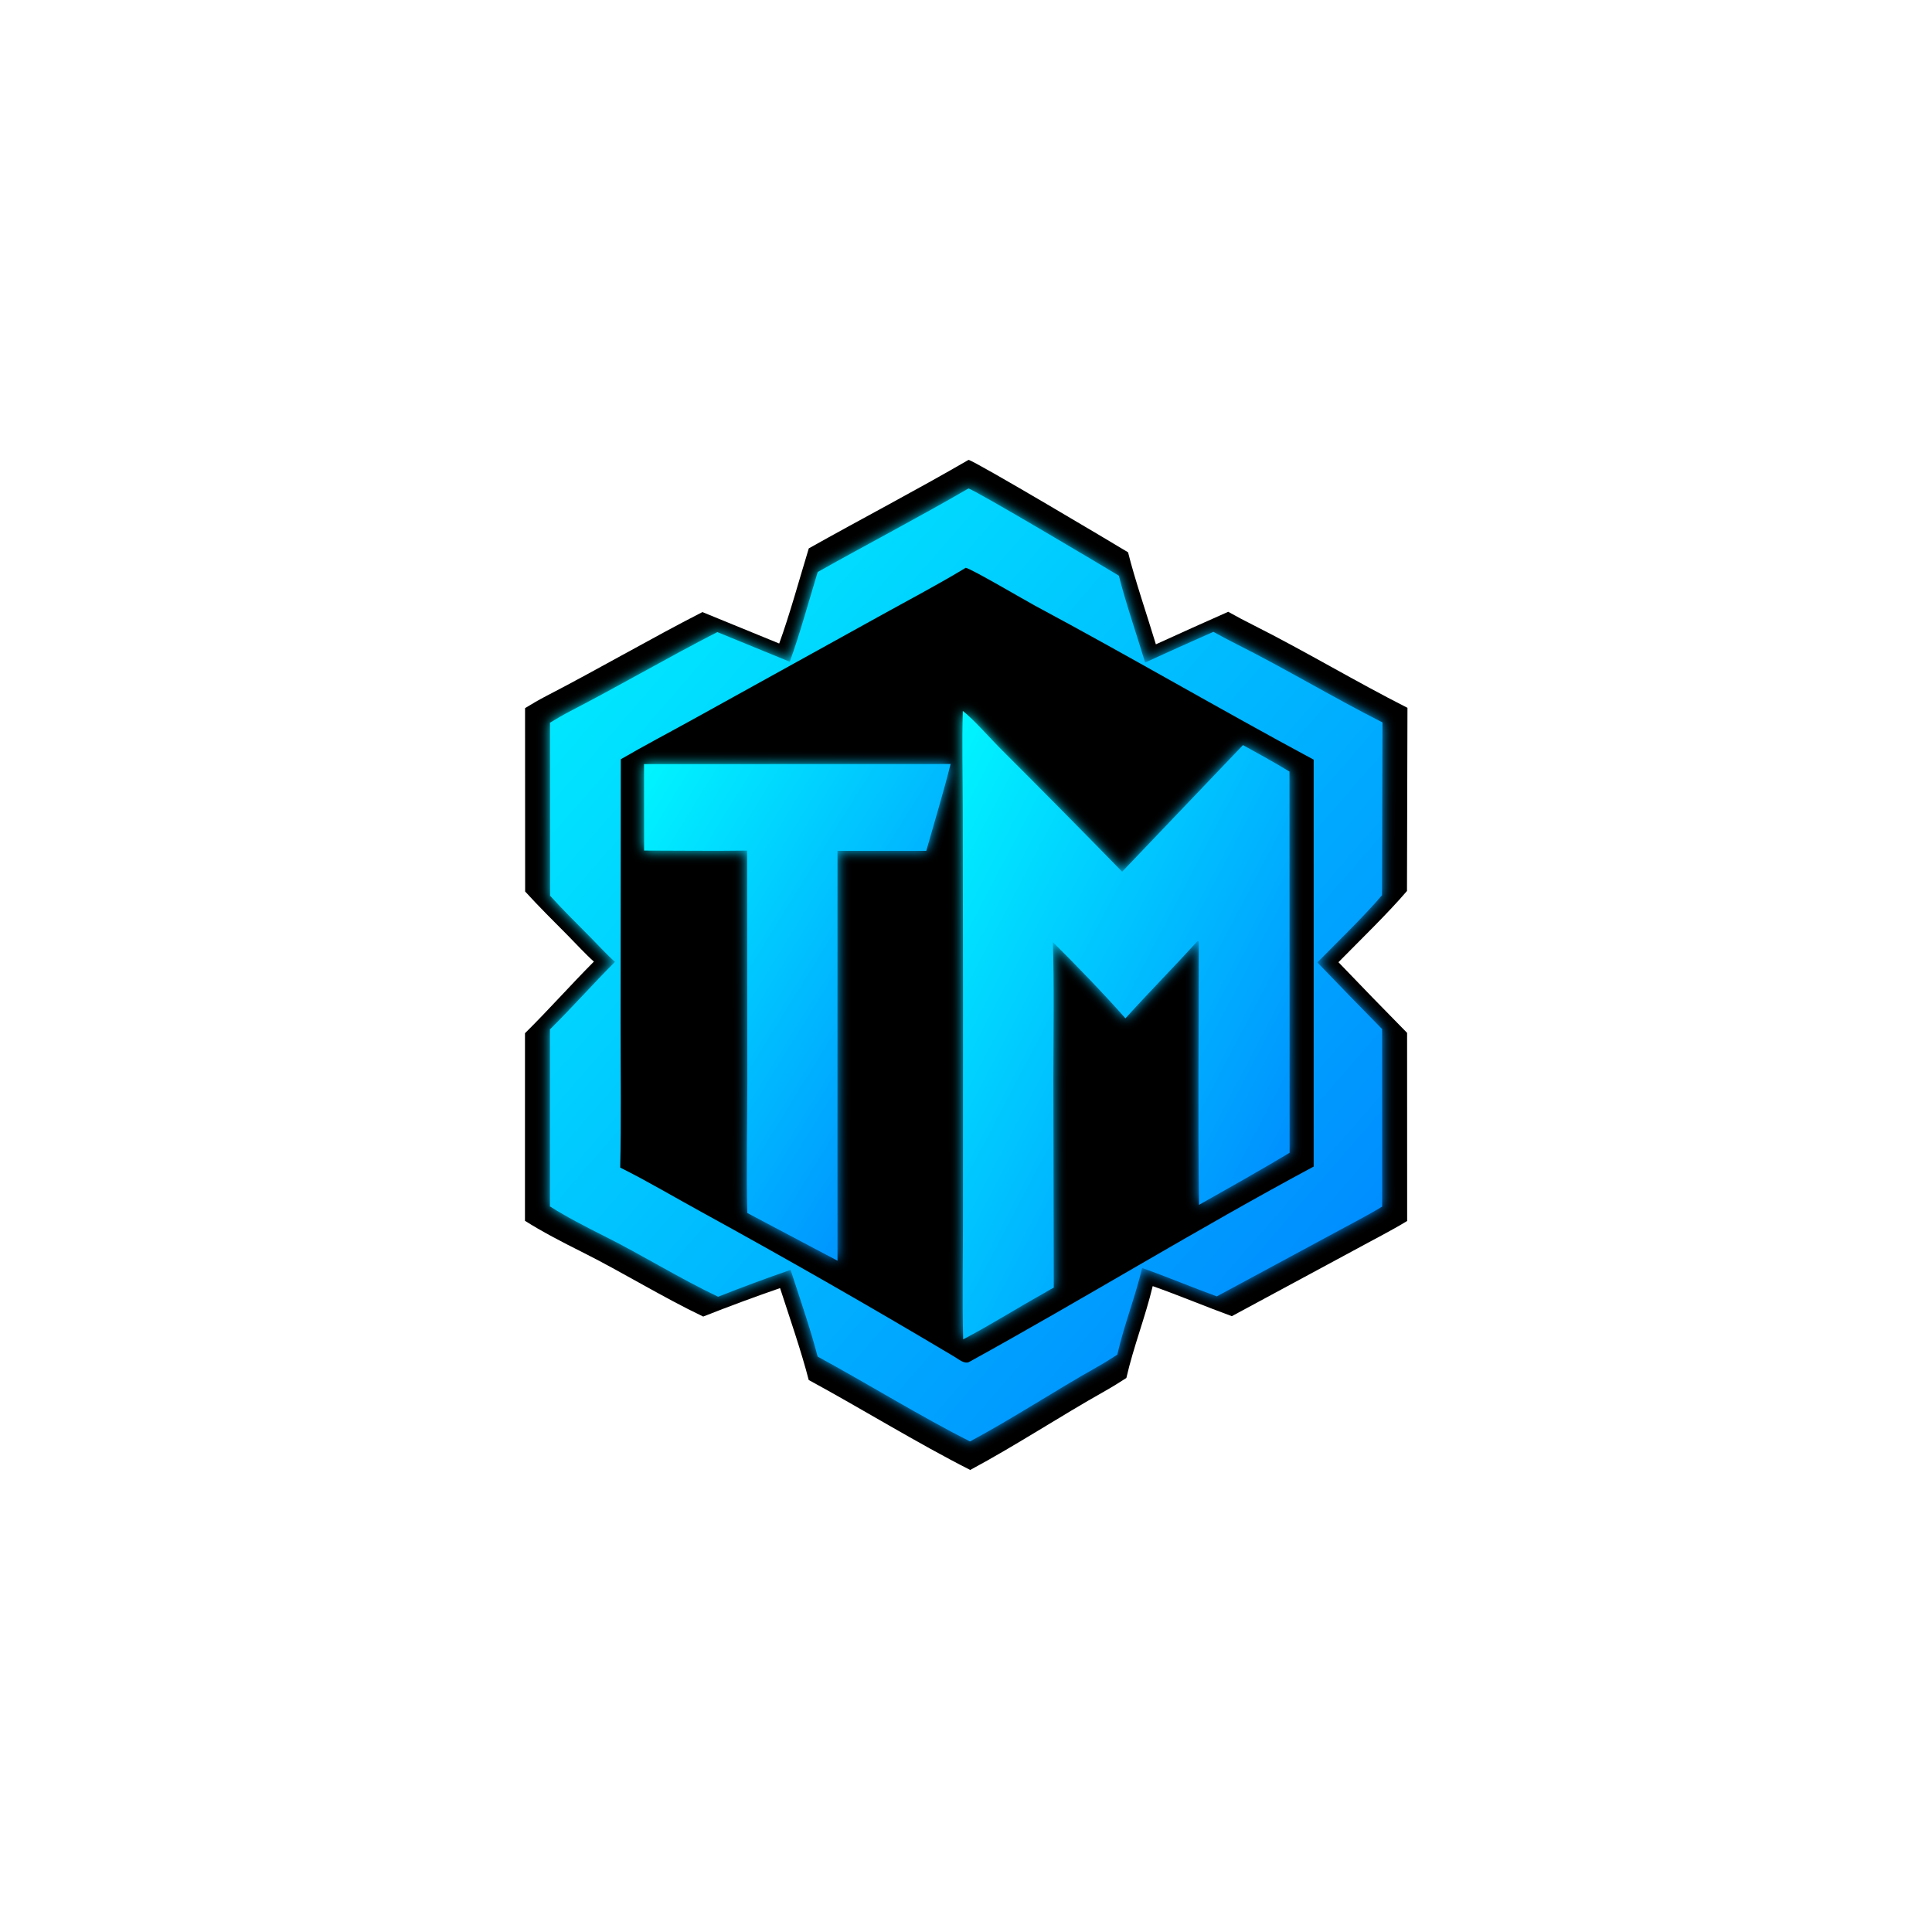
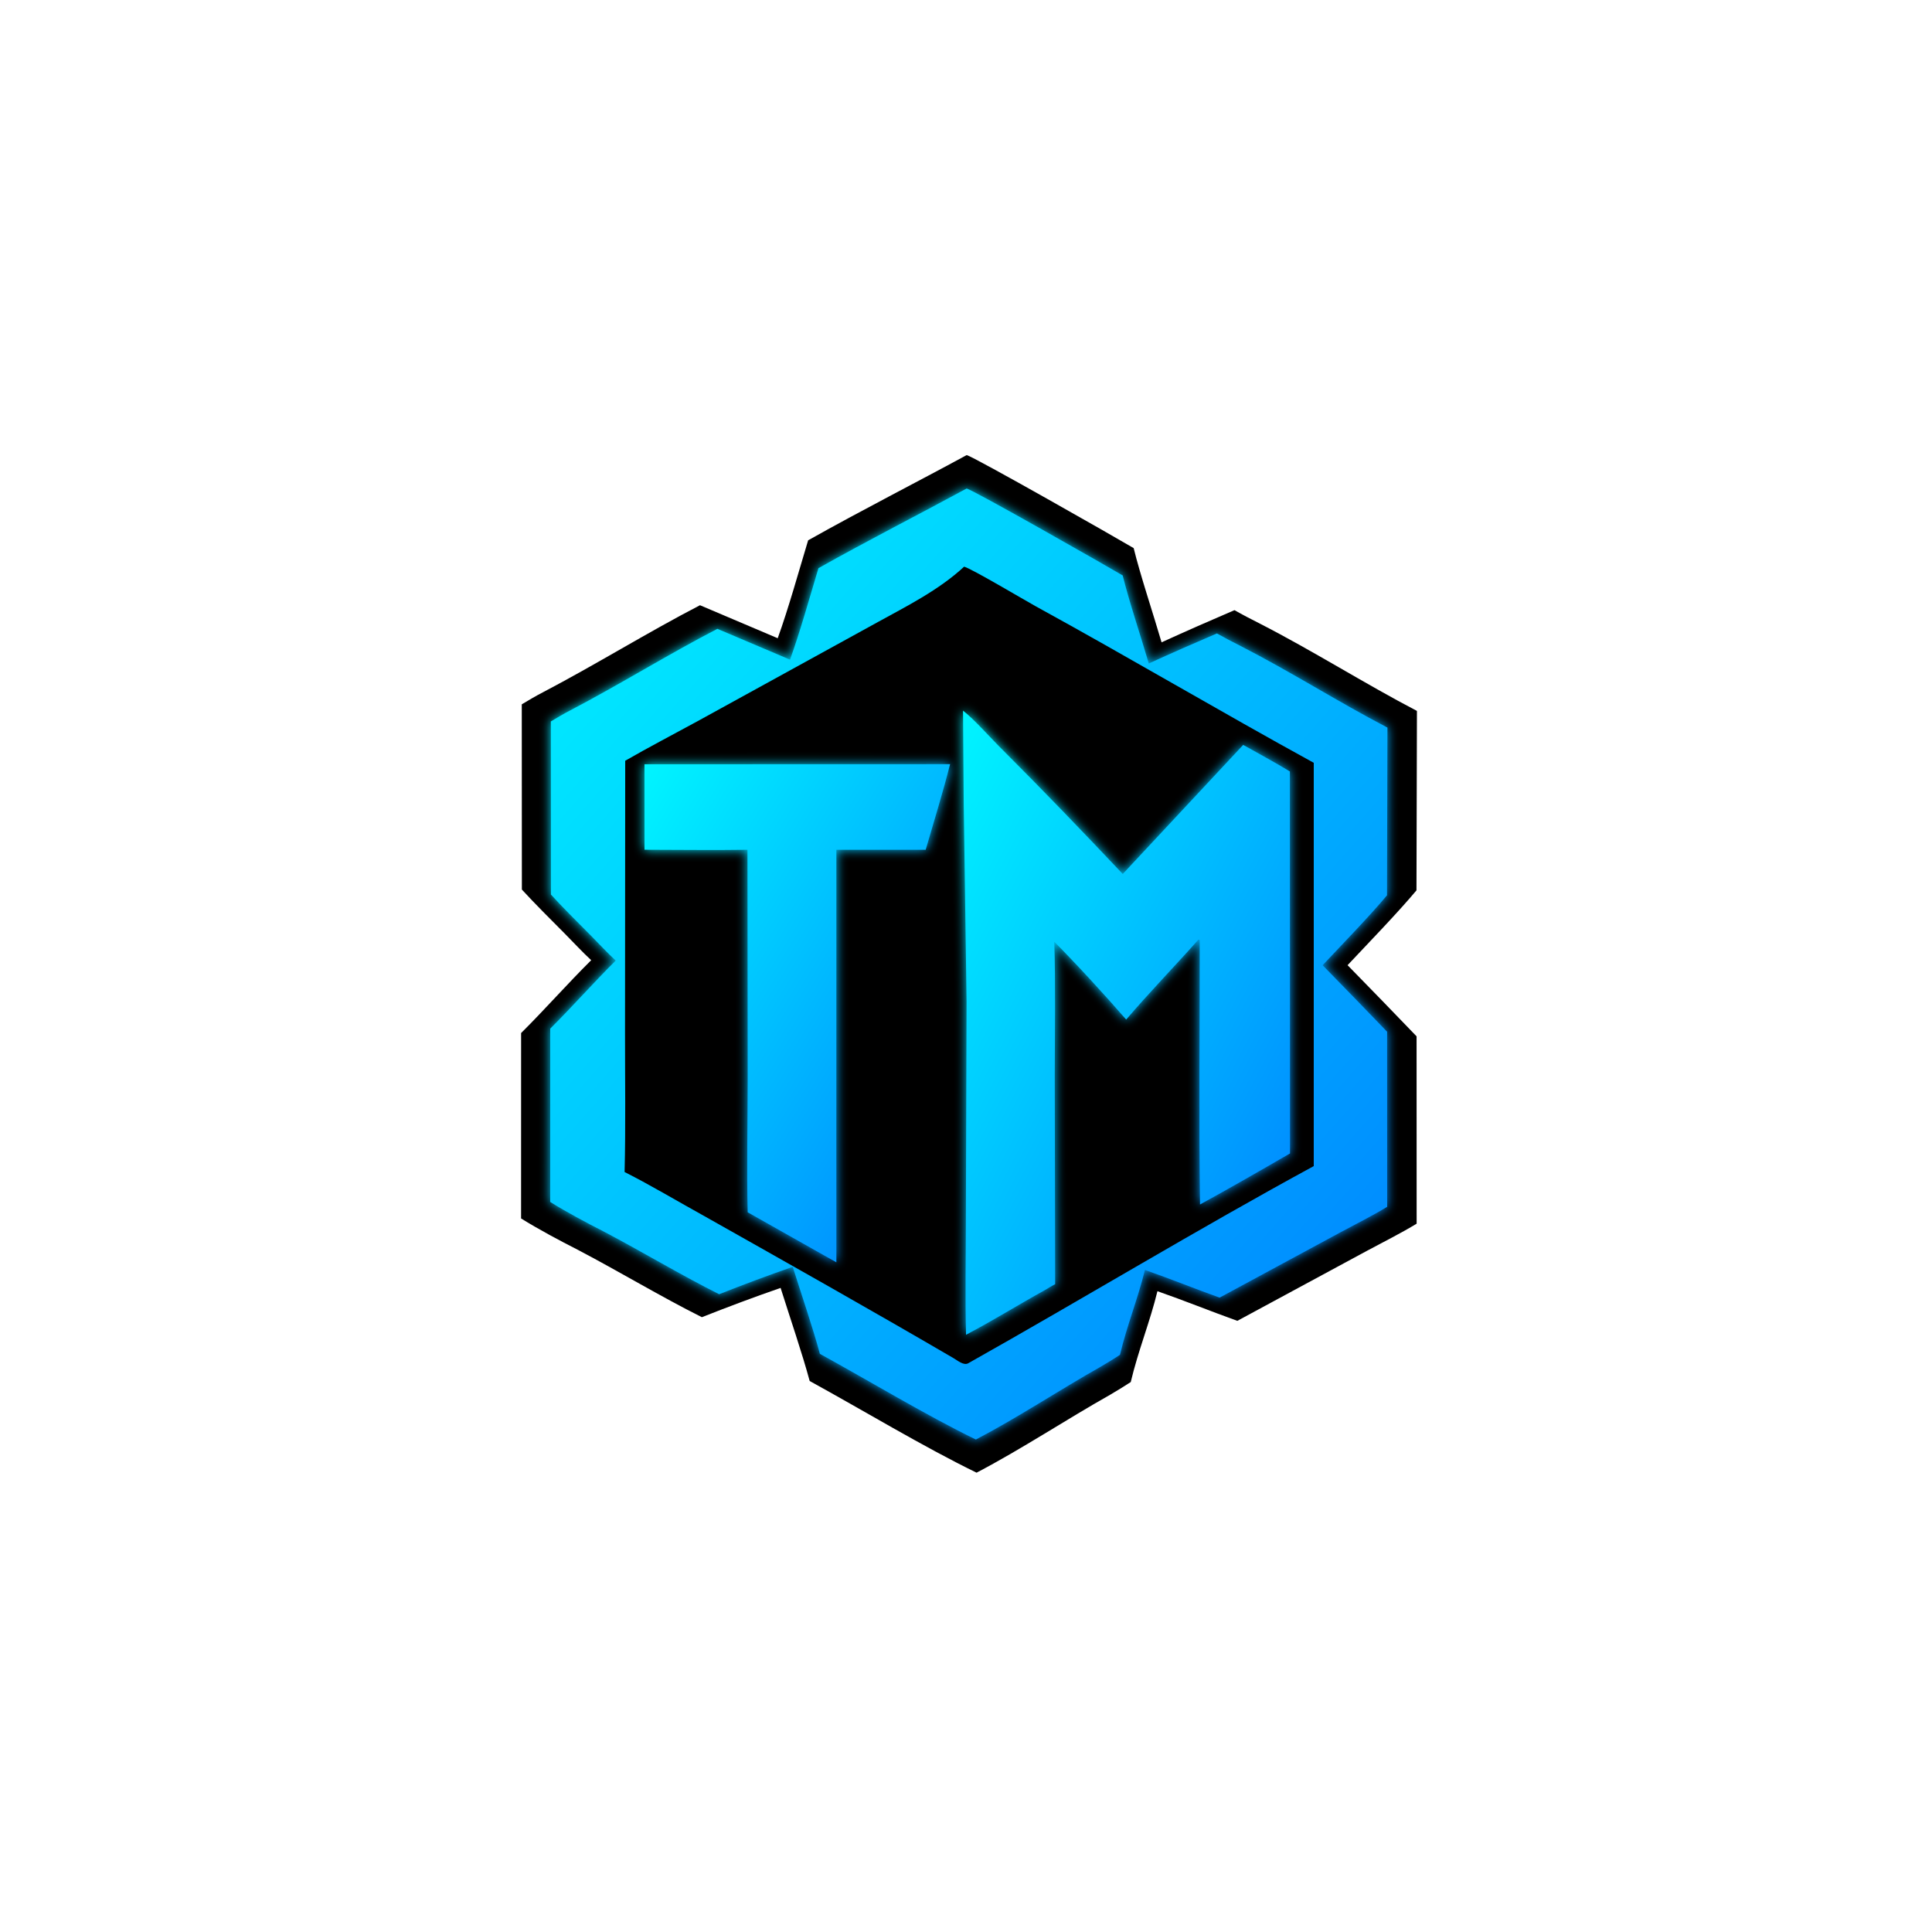
- <svg xmlns="http://www.w3.org/2000/svg" height="1024" preserveAspectRatio="none" style="display: block;" version="1.1" viewBox="0 0 2048 2048" width="1024">
+ <svg xmlns="http://www.w3.org/2000/svg" width="300" height="300" viewBox="0 0 300 300" preserveAspectRatio="xMidYMid meet" version="1.1" style="display:block;">
  <defs>
    <linearGradient id="cyanGrad" x1="0%" y1="0%" x2="100%" y2="100%">
      <stop offset="0%" style="stop-color:#00f5ff;stop-opacity:1" />
      <stop offset="100%" style="stop-color:#007fff;stop-opacity:1" />
    </linearGradient>
-     <filter id="glow" x="-20%" y="-20%" width="140%" height="140%">
-       <feGaussianBlur stdDeviation="6" result="blur" />
+     <filter id="glow" x="-15%" y="-15%" width="130%" height="130%">
+       <feGaussianBlur stdDeviation="0.8" result="blur" />
      <feMerge>
        <feMergeNode in="blur" />
        <feMergeNode in="SourceGraphic" />
      </feMerge>
    </filter>
    <clipPath id="hexClip">
-       <path d="M 1026.56 517.851 C 1033.12 519.107 1170.84 601.014 1186.07 610.288 C 1192.52 636.51 1205.85 675.615 1213.88 702.315 C 1237.94 691.338 1262.05 680.492 1286.22 669.778 C 1294.31 674.355 1303.02 678.915 1311.34 683.098 C 1363.35 709.249 1413.62 739.562 1465.48 765.81 L 1465 948.967 C 1446.02 971.24 1417.48 998.783 1396.46 1020.21 C 1419.17 1043.92 1442.06 1067.48 1465.11 1090.87 L 1465.17 1278.99 C 1449.73 1288.45 1431.15 1297.83 1415 1306.7 L 1289.84 1374.19 C 1263.34 1364.5 1237.4 1353.55 1210.71 1344.12 C 1203.4 1374.85 1191.53 1404.63 1184.37 1436 C 1177.51 1440.43 1170.35 1444.91 1163.24 1448.91 C 1118.09 1474.29 1073.77 1503.56 1028.21 1527.97 C 975.57 1501.33 919.268 1466.54 866.698 1438 C 859.526 1409.98 847.163 1374.2 838.047 1346.11 C 812.225 1355.04 786.6 1364.53 761.19 1374.57 C 720.429 1355.15 680.127 1330.05 639.515 1309.77 C 621.156 1300.61 600.104 1289.71 582.944 1278.82 L 582.968 1091.22 C 606.877 1067.58 628.594 1042.99 651.884 1019.6 C 643.911 1012.61 633.422 1001.15 625.654 993.33 C 611.518 979.103 596.587 964.3 583.124 949.508 L 583.03 766.13 C 589.543 762.115 597.111 757.688 603.903 754.178 C 656.307 727.098 707.978 696.927 760.391 670.068 L 837.188 701.5 C 847.514 673.226 857.804 635.778 866.779 606.371 C 919.678 576.667 974.06 548.315 1026.56 517.851 z" />
+       <path d="M 150.096 75.858 C 151.057 76.042 171.996 87.963 174.333 89.356 C 175.271 93.210 177.193 98.950 178.381 103.028 C 181.885 101.431 185.416 99.877 188.960 98.360 C 190.145 99.032 191.444 99.706 192.693 100.336 C 200.344 104.258 207.808 108.995 215.440 112.982 L 215.373 139.024 C 212.576 142.361 208.477 146.573 205.374 149.882 C 208.706 153.297 212.070 156.742 215.388 160.206 L 215.397 187.393 C 213.205 188.738 210.474 190.099 208.110 191.374 L 189.376 201.495 C 185.489 200.100 181.694 198.558 177.782 197.193 C 176.718 201.579 174.973 205.862 173.908 210.380 C 172.927 211.008 171.924 211.642 170.931 212.213 C 164.456 215.867 158.081 220.105 151.533 223.530 C 143.655 219.683 135.185 214.544 127.314 210.226 C 126.264 206.321 124.451 201.005 123.095 196.716 C 119.253 198.045 115.439 199.476 111.668 200.966 C 105.622 197.934 99.649 194.326 93.694 191.202 C 91.050 189.855 87.953 188.206 85.433 186.636 L 85.437 159.730 C 88.959 156.228 92.148 152.588 95.609 149.158 C 94.441 148.094 92.901 146.436 91.769 145.295 C 89.706 143.214 87.526 141.063 85.548 138.906 L 85.534 112.025 C 86.488 111.454 87.591 110.797 88.589 110.285 C 96.248 106.276 103.739 101.614 111.395 97.644 L 122.677 102.434 C 124.219 98.165 125.767 92.621 127.091 88.224 C 134.818 83.879 142.946 79.744 150.096 75.858 z" />
    </clipPath>
  </defs>
-   <path d="M 1026.56 517.851 C 1033.12 519.107 1170.84 601.014 1186.07 610.288 C 1192.52 636.51 1205.85 675.615 1213.88 702.315 C 1237.94 691.338 1262.05 680.492 1286.22 669.778 C 1294.31 674.355 1303.02 678.915 1311.34 683.098 C 1363.35 709.249 1413.62 739.562 1465.48 765.81 L 1465 948.967 C 1446.02 971.24 1417.48 998.783 1396.46 1020.21 C 1419.17 1043.92 1442.06 1067.48 1465.11 1090.87 L 1465.17 1278.99 C 1449.73 1288.45 1431.15 1297.83 1415 1306.7 L 1289.84 1374.19 C 1263.34 1364.5 1237.4 1353.55 1210.71 1344.12 C 1203.4 1374.85 1191.53 1404.63 1184.37 1436 C 1177.51 1440.43 1170.35 1444.91 1163.24 1448.91 C 1118.09 1474.29 1073.77 1503.56 1028.21 1527.97 C 975.57 1501.33 919.268 1466.54 866.698 1438 C 859.526 1409.98 847.163 1374.2 838.047 1346.11 C 812.225 1355.04 786.6 1364.53 761.19 1374.57 C 720.429 1355.15 680.127 1330.05 639.515 1309.77 C 621.156 1300.61 600.104 1289.71 582.944 1278.82 L 582.968 1091.22 C 606.877 1067.58 628.594 1042.99 651.884 1019.6 C 643.911 1012.61 633.422 1001.15 625.654 993.33 C 611.518 979.103 596.587 964.3 583.124 949.508 L 583.03 766.13 C 589.543 762.115 597.111 757.688 603.903 754.178 C 656.307 727.098 707.978 696.927 760.391 670.068 L 837.188 701.5 C 847.514 673.226 857.804 635.778 866.779 606.371 C 919.678 576.667 974.06 548.315 1026.56 517.851 z" fill="rgb(0,0,0)" transform="translate(1024,1024) scale(1.06) translate(-1024,-1024)" />
-   <path d="M 0 0 L 2048 0 L 2048 2048 L 0 2048 L 0 0 z" fill="rgb(0,0,0)" clip-path="url(#hexClip)" />
-   <path d="M 1026.56 517.851 C 1033.12 519.107 1170.84 601.014 1186.07 610.288 C 1192.52 636.51 1205.85 675.615 1213.88 702.315 C 1237.94 691.338 1262.05 680.492 1286.22 669.778 C 1294.31 674.355 1303.02 678.915 1311.34 683.098 C 1363.35 709.249 1413.62 739.562 1465.48 765.81 L 1465 948.967 C 1446.02 971.24 1417.48 998.783 1396.46 1020.21 C 1419.17 1043.92 1442.06 1067.48 1465.11 1090.87 L 1465.17 1278.99 C 1449.73 1288.45 1431.15 1297.83 1415 1306.7 L 1289.84 1374.19 C 1263.34 1364.5 1237.4 1353.55 1210.71 1344.12 C 1203.4 1374.85 1191.53 1404.63 1184.37 1436 C 1177.51 1440.43 1170.35 1444.91 1163.24 1448.91 C 1118.09 1474.29 1073.77 1503.56 1028.21 1527.97 C 975.57 1501.33 919.268 1466.54 866.698 1438 C 859.526 1409.98 847.163 1374.2 838.047 1346.11 C 812.225 1355.04 786.6 1364.53 761.19 1374.57 C 720.429 1355.15 680.127 1330.05 639.515 1309.77 C 621.156 1300.61 600.104 1289.71 582.944 1278.82 L 582.968 1091.22 C 606.877 1067.58 628.594 1042.99 651.884 1019.6 C 643.911 1012.61 633.422 1001.15 625.654 993.33 C 611.518 979.103 596.587 964.3 583.124 949.508 L 583.03 766.13 C 589.543 762.115 597.111 757.688 603.903 754.178 C 656.307 727.098 707.978 696.927 760.391 670.068 L 837.188 701.5 C 847.514 673.226 857.804 635.778 866.779 606.371 C 919.678 576.667 974.06 548.315 1026.56 517.851 z" fill="url(#cyanGrad)" filter="url(#glow)" />
-   <path d="M 1023.75 601.849 C 1031.26 603.75 1086.97 636.603 1097.88 642.447 C 1196.6 695.29 1293.9 752.27 1392.55 805.287 L 1392.54 1236.61 C 1269.62 1302.52 1149.3 1376.56 1027.37 1443.72 C 1022.41 1446.32 1016.15 1440.78 1011.23 1437.89 C 923.071 1385.36 833.986 1334.39 744.02 1285.01 C 715.398 1269.38 686.588 1252.19 657.437 1237.67 C 658.643 1188.35 657.832 1135.75 657.872 1086.23 L 658.077 804.838 C 682.671 790.487 710.363 776 735.441 762.072 L 930.822 653.954 C 960.564 637.437 995.088 619.307 1023.75 601.849 z" fill="rgb(0,0,0)" />
-   <path d="M 1020.63 753.605 C 1031.94 762.382 1050.99 784.193 1062.48 795.527 C 1105.11 838.098 1147.46 880.948 1189.53 924.074 L 1317.61 789.846 C 1333.92 798.937 1351.05 808.172 1366.89 817.932 L 1367.02 1221.98 C 1336.51 1240.25 1302 1259.7 1270.98 1277.18 C 1269.76 1186.01 1270.8 1092.1 1270.77 1000.75 L 1270.61 997.868 L 1269.4 997.643 C 1244.16 1025.3 1217.96 1051.85 1193 1079.49 C 1172.74 1056.23 1138.12 1020.32 1116.1 998.727 C 1117.57 1045.4 1116.65 1096.7 1116.61 1143.65 L 1117.04 1364.98 C 1113.18 1366.85 1109.37 1369.28 1105.61 1371.39 C 1077.34 1387.22 1049.65 1404.68 1021 1419.79 C 1019.95 1379.01 1020.79 1334.87 1020.8 1293.79 L 1020.86 1058.42 L 1020.58 856.071 C 1020.53 822.898 1019.62 786.424 1020.63 753.605 z" fill="url(#cyanGrad)" filter="url(#glow)" />
-   <path d="M 682.701 809.983 L 1007.68 809.884 C 1000.04 840.144 990.445 871.78 981.886 901.944 L 887.775 901.937 L 887.741 1216.5 L 887.788 1336.39 L 792.18 1285.81 C 791.102 1241.28 792.157 1192.74 792.213 1147.89 L 791.974 901.647 C 756.123 902.208 718.754 901.641 682.779 901.62 L 682.701 809.983 z" fill="url(#cyanGrad)" filter="url(#glow)" />
+   <path d="M 150.096 75.858 C 151.057 76.042 171.996 87.963 174.333 89.356 C 175.271 93.210 177.193 98.950 178.381 103.028 C 181.885 101.431 185.416 99.877 188.960 98.360 C 190.145 99.032 191.444 99.706 192.693 100.336 C 200.344 104.258 207.808 108.995 215.440 112.982 L 215.373 139.024 C 212.576 142.361 208.477 146.573 205.374 149.882 C 208.706 153.297 212.070 156.742 215.388 160.206 L 215.397 187.393 C 213.205 188.738 210.474 190.099 208.110 191.374 L 189.376 201.495 C 185.489 200.100 181.694 198.558 177.782 197.193 C 176.718 201.579 174.973 205.862 173.908 210.380 C 172.927 211.008 171.924 211.642 170.931 212.213 C 164.456 215.867 158.081 220.105 151.533 223.530 C 143.655 219.683 135.185 214.544 127.314 210.226 C 126.264 206.321 124.451 201.005 123.095 196.716 C 119.253 198.045 115.439 199.476 111.668 200.966 C 105.622 197.934 99.649 194.326 93.694 191.202 C 91.050 189.855 87.953 188.206 85.433 186.636 L 85.437 159.730 C 88.959 156.228 92.148 152.588 95.609 149.158 C 94.441 148.094 92.901 146.436 91.769 145.295 C 89.706 143.214 87.526 141.063 85.548 138.906 L 85.534 112.025 C 86.488 111.454 87.591 110.797 88.589 110.285 C 96.248 106.276 103.739 101.614 111.395 97.644 L 122.677 102.434 C 124.219 98.165 125.767 92.621 127.091 88.224 C 134.818 83.879 142.946 79.744 150.096 75.858 z" fill="rgb(0,0,0)" transform="translate(150,150) scale(1.07) translate(-150,-150)" />
+   <rect width="300" height="300" fill="rgb(0,0,0)" clip-path="url(#hexClip)" />
+   <path d="M 150.096 75.858 C 151.057 76.042 171.996 87.963 174.333 89.356 C 175.271 93.210 177.193 98.950 178.381 103.028 C 181.885 101.431 185.416 99.877 188.960 98.360 C 190.145 99.032 191.444 99.706 192.693 100.336 C 200.344 104.258 207.808 108.995 215.440 112.982 L 215.373 139.024 C 212.576 142.361 208.477 146.573 205.374 149.882 C 208.706 153.297 212.070 156.742 215.388 160.206 L 215.397 187.393 C 213.205 188.738 210.474 190.099 208.110 191.374 L 189.376 201.495 C 185.489 200.100 181.694 198.558 177.782 197.193 C 176.718 201.579 174.973 205.862 173.908 210.380 C 172.927 211.008 171.924 211.642 170.931 212.213 C 164.456 215.867 158.081 220.105 151.533 223.530 C 143.655 219.683 135.185 214.544 127.314 210.226 C 126.264 206.321 124.451 201.005 123.095 196.716 C 119.253 198.045 115.439 199.476 111.668 200.966 C 105.622 197.934 99.649 194.326 93.694 191.202 C 91.050 189.855 87.953 188.206 85.433 186.636 L 85.437 159.730 C 88.959 156.228 92.148 152.588 95.609 149.158 C 94.441 148.094 92.901 146.436 91.769 145.295 C 89.706 143.214 87.526 141.063 85.548 138.906 L 85.534 112.025 C 86.488 111.454 87.591 110.797 88.589 110.285 C 96.248 106.276 103.739 101.614 111.395 97.644 L 122.677 102.434 C 124.219 98.165 125.767 92.621 127.091 88.224 C 134.818 83.879 142.946 79.744 150.096 75.858 z" fill="url(#cyanGrad)" filter="url(#glow)" />
+   <path d="M 149.706 87.993 C 150.820 88.268 159.142 93.214 160.751 94.102 C 175.221 102.034 189.535 110.519 204.000 118.449 L 203.998 181.071 C 186.004 190.851 168.189 201.648 150.329 211.696 C 149.630 212.064 148.726 211.280 148.036 210.877 C 135.213 203.393 122.282 196.116 109.346 188.822 C 105.254 186.565 101.118 184.075 96.987 181.989 C 97.164 175.046 97.048 167.502 97.054 160.530 L 97.083 118.129 C 100.682 116.051 104.698 113.966 108.338 111.975 L 136.371 96.561 C 140.665 94.191 145.791 91.637 149.706 87.993 z" fill="rgb(0,0,0)" />
+   <path d="M 149.537 110.346 C 151.226 111.632 153.975 114.768 155.661 116.416 C 161.979 122.734 168.204 129.213 174.341 135.715 L 193.044 115.666 C 195.443 117.018 197.963 118.376 200.293 119.791 L 200.312 179.105 C 195.840 181.698 190.896 184.528 186.336 187.036 C 186.149 173.735 186.298 159.718 186.294 146.360 L 186.271 145.942 L 186.087 145.909 C 182.386 150.069 178.495 154.072 174.873 158.319 C 171.847 154.819 166.919 149.437 163.706 146.231 C 163.921 152.838 163.786 160.265 163.780 166.963 L 163.843 199.409 C 163.285 199.693 162.737 200.046 162.195 200.358 C 158.107 202.614 154.103 205.113 150.005 207.264 C 149.858 201.497 149.979 195.244 149.980 189.389 L 150.089 155.556 L 149.648 124.943 L 149.537 110.346 z" fill="url(#cyanGrad)" filter="url(#glow)" />
+   <path d="M 100.074 118.673 L 147.530 118.659 C 146.408 123.056 145.010 127.579 143.739 131.955 L 129.870 131.954 L 129.865 178.420 L 129.872 196.014 L 116.101 188.244 C 115.939 181.620 116.095 174.284 116.103 167.462 L 116.067 131.950 C 110.779 132.033 105.276 131.949 100.079 131.946 L 100.074 118.673 z" fill="url(#cyanGrad)" filter="url(#glow)" />
</svg>
